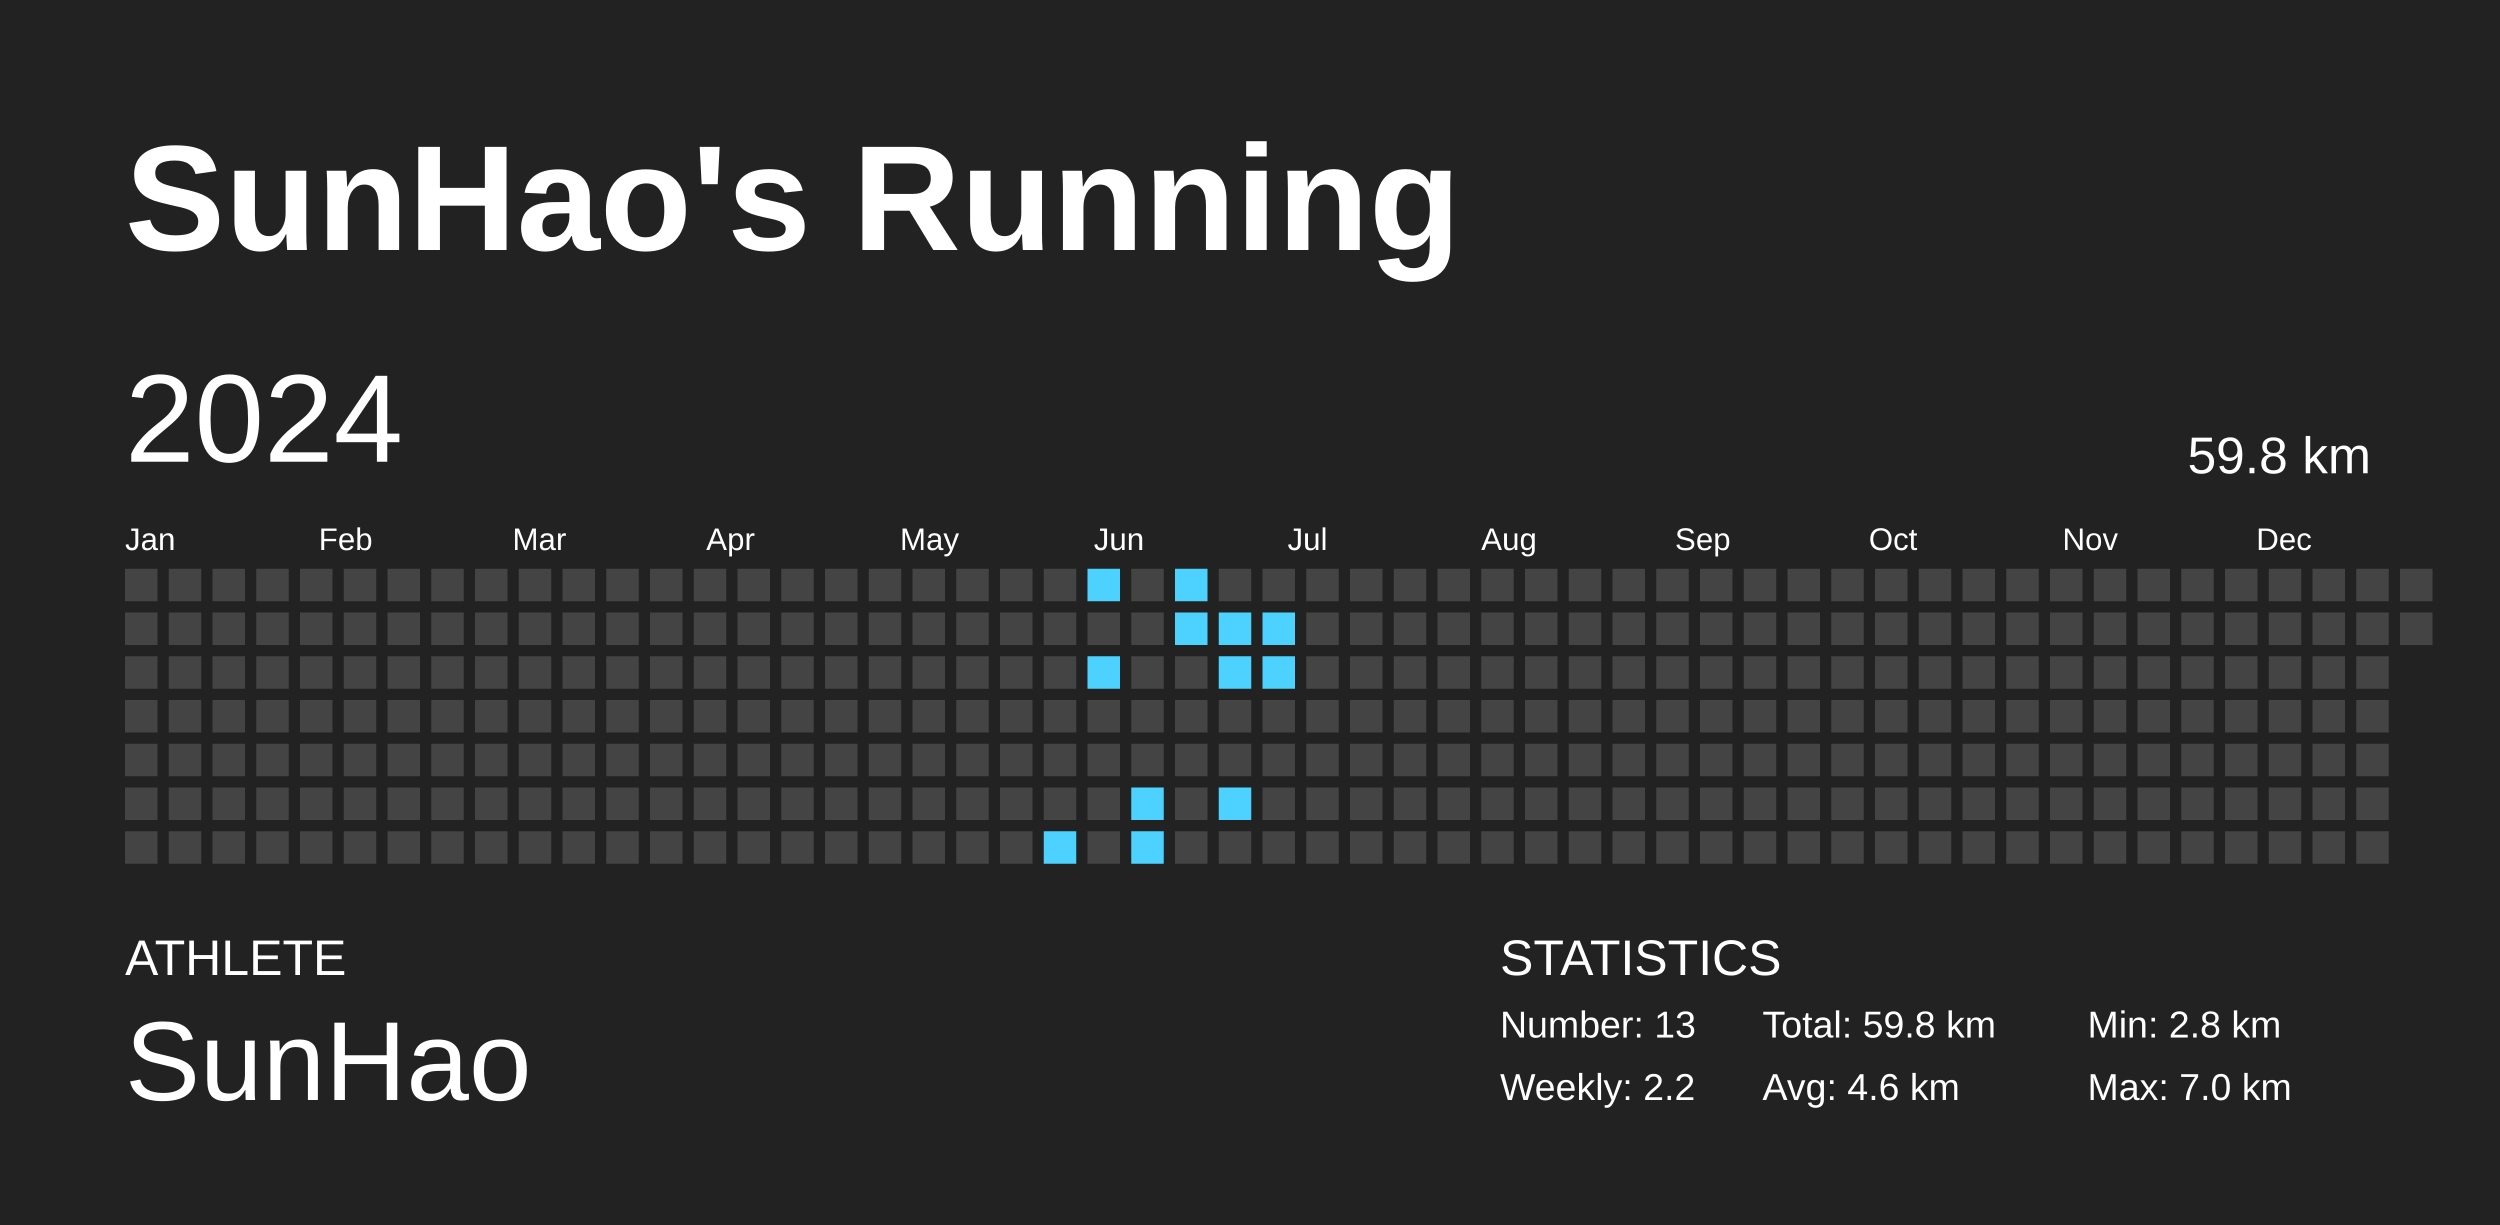
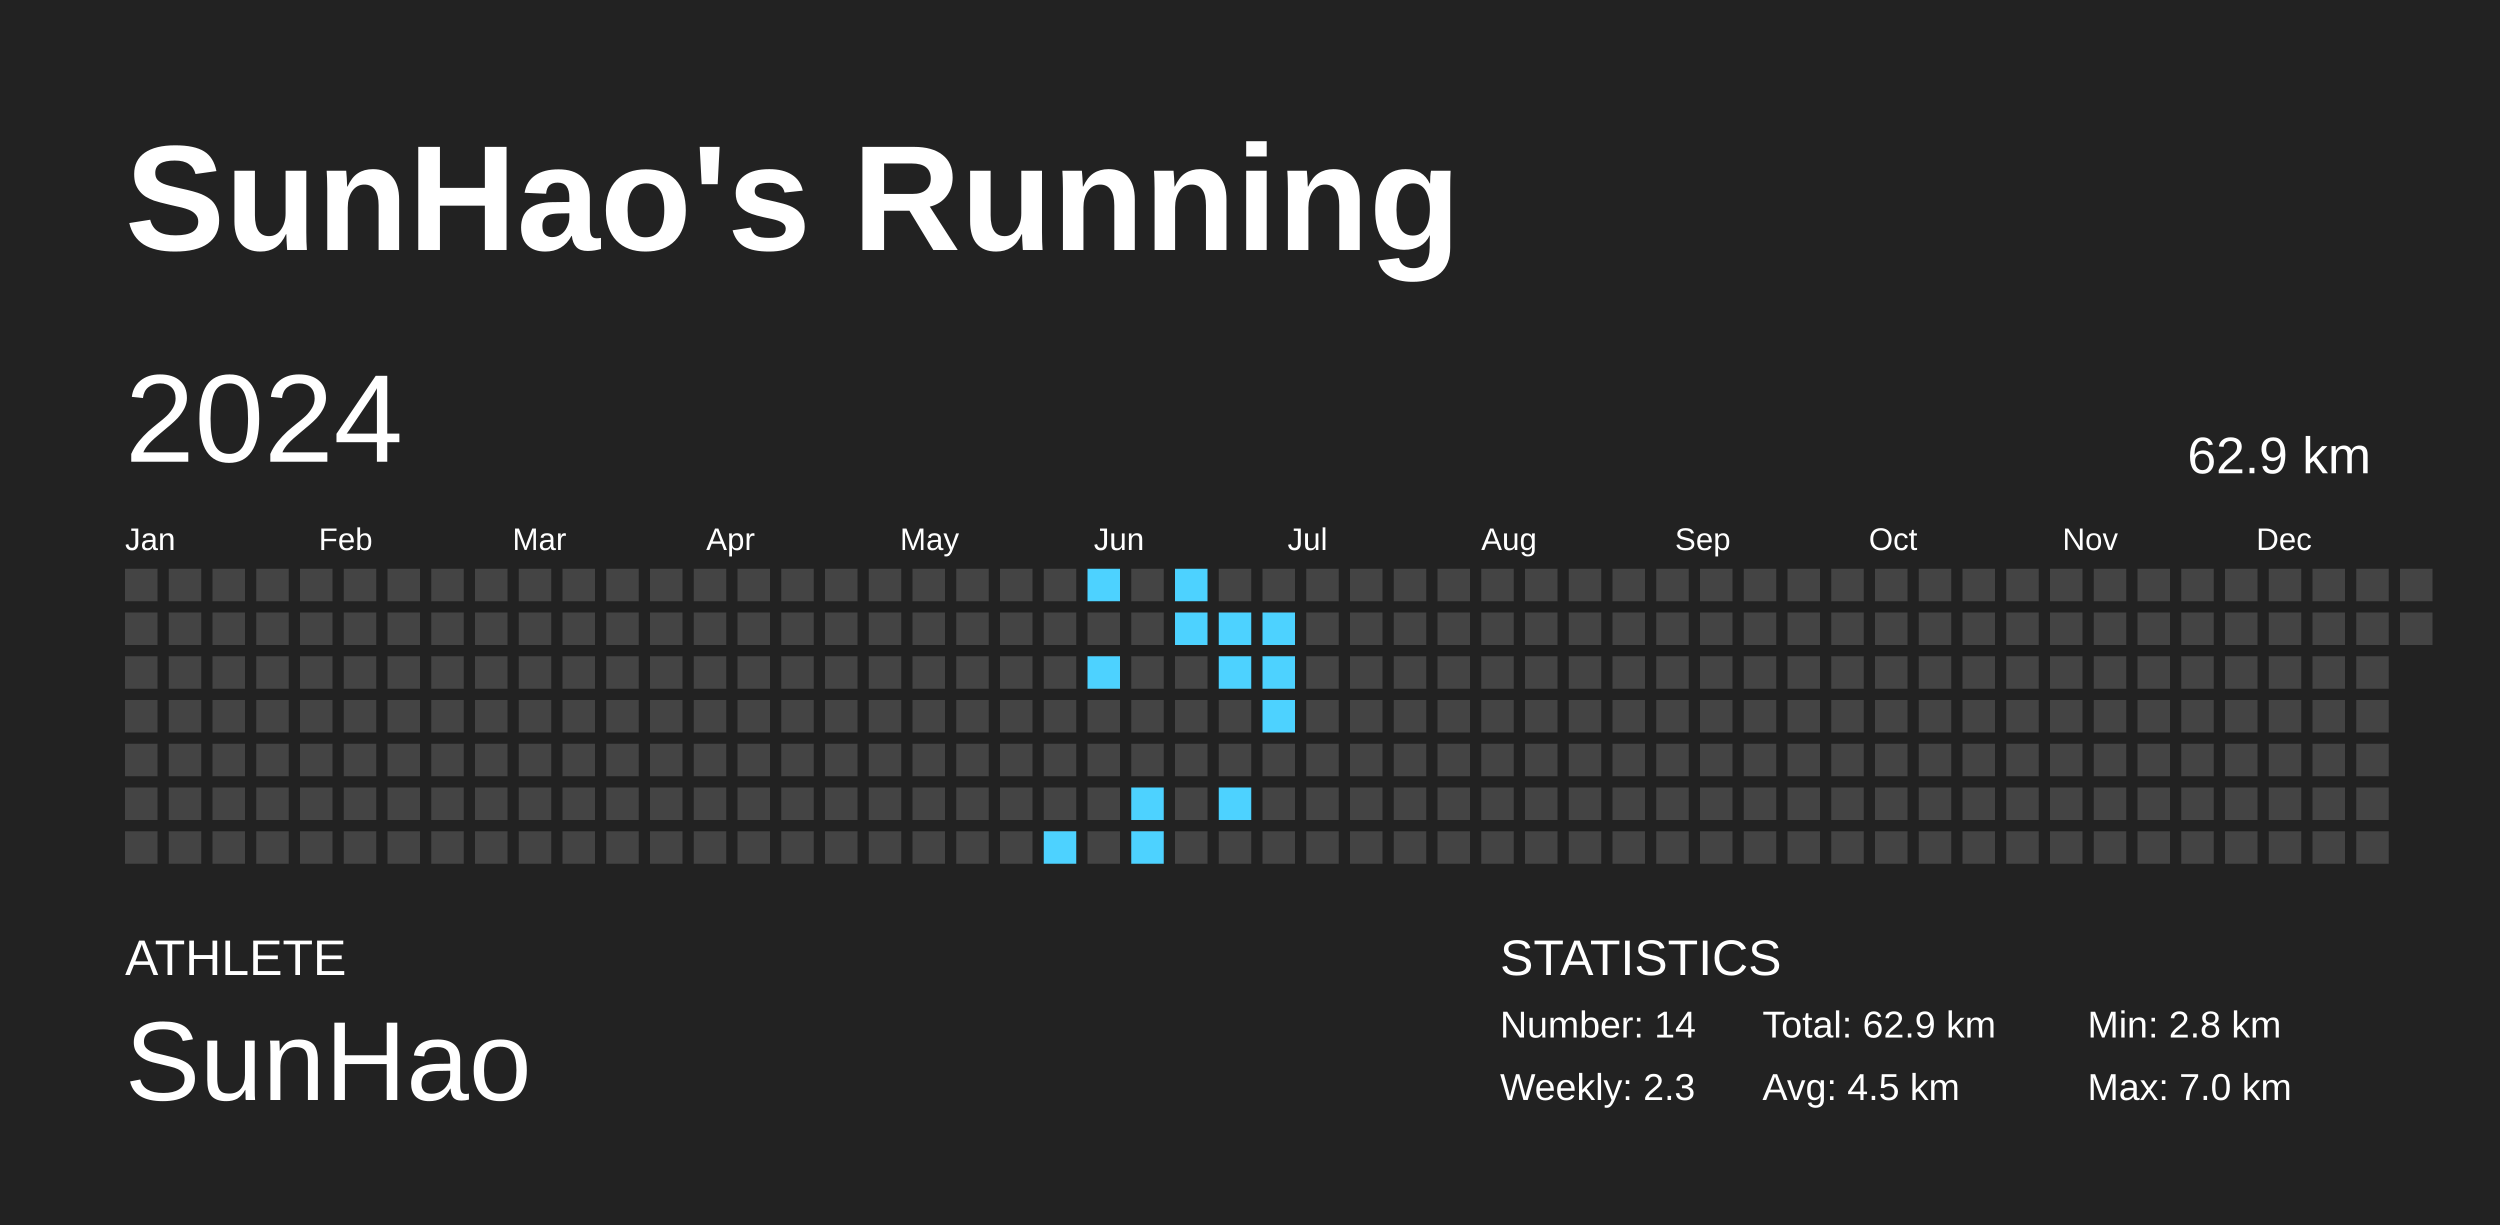
<svg xmlns="http://www.w3.org/2000/svg" baseProfile="full" height="98mm" version="1.1" viewBox="0,0,200,98" width="200mm">
  <defs />
  <rect fill="#222222" height="98" width="200" x="0" y="0" />
  <text fill="#FFFFFF" style="font-size:12px; font-family:Arial; font-weight:bold;" x="10" y="20">SunHao's Running</text>
  <text fill="#FFFFFF" style="font-size:4px; font-family:Arial" x="10" y="78">ATHLETE</text>
  <text fill="#FFFFFF" style="font-size:9px; font-family:Arial" x="10" y="88">SunHao</text>
  <text fill="#FFFFFF" style="font-size:4px; font-family:Arial" x="120" y="78">STATISTICS</text>
-   <text fill="#FFFFFF" style="font-size:3px; font-family:Arial" x="120" y="83">Number: 13</text>
-   <text fill="#FFFFFF" style="font-size:3px; font-family:Arial" x="120" y="88">Weekly: 2.2</text>
-   <text fill="#FFFFFF" style="font-size:3px; font-family:Arial" x="141" y="83">Total: 59.8 km</text>
-   <text fill="#FFFFFF" style="font-size:3px; font-family:Arial" x="141" y="88">Avg: 4.6 km</text>
+   <text fill="#FFFFFF" style="font-size:3px; font-family:Arial" x="120" y="83">Number: 14</text>
+   <text fill="#FFFFFF" style="font-size:3px; font-family:Arial" x="120" y="88">Weekly: 2.3</text>
+   <text fill="#FFFFFF" style="font-size:3px; font-family:Arial" x="141" y="83">Total: 62.9 km</text>
+   <text fill="#FFFFFF" style="font-size:3px; font-family:Arial" x="141" y="88">Avg: 4.5 km</text>
  <text fill="#FFFFFF" style="font-size:3px; font-family:Arial" x="167" y="83">Min: 2.8 km</text>
  <text fill="#FFFFFF" style="font-size:3px; font-family:Arial" x="167" y="88">Max: 7.0 km</text>
  <text dominant-baseline="hanging" fill="#FFFFFF" style="font-size:10.0px; font-family:Arial;" x="10" y="30">2024</text>
-   <text dominant-baseline="hanging" fill="#FFFFFF" style="font-size:4.125px; font-family:Arial;" x="175" y="35">59.8 km</text>
+   <text dominant-baseline="hanging" fill="#FFFFFF" style="font-size:4.125px; font-family:Arial;" x="175" y="35">62.9 km</text>
  <text fill="#FFFFFF" style="font-size:2.5px; font-family:Arial" x="10.0" y="44">Jan</text>
  <text fill="#FFFFFF" style="font-size:2.5px; font-family:Arial" x="25.5" y="44">Feb</text>
  <text fill="#FFFFFF" style="font-size:2.5px; font-family:Arial" x="41.0" y="44">Mar</text>
  <text fill="#FFFFFF" style="font-size:2.5px; font-family:Arial" x="56.5" y="44">Apr</text>
  <text fill="#FFFFFF" style="font-size:2.5px; font-family:Arial" x="72.0" y="44">May</text>
  <text fill="#FFFFFF" style="font-size:2.5px; font-family:Arial" x="87.5" y="44">Jun</text>
  <text fill="#FFFFFF" style="font-size:2.5px; font-family:Arial" x="103.0" y="44">Jul</text>
  <text fill="#FFFFFF" style="font-size:2.5px; font-family:Arial" x="118.5" y="44">Aug</text>
  <text fill="#FFFFFF" style="font-size:2.5px; font-family:Arial" x="134.0" y="44">Sep</text>
  <text fill="#FFFFFF" style="font-size:2.5px; font-family:Arial" x="149.5" y="44">Oct</text>
  <text fill="#FFFFFF" style="font-size:2.5px; font-family:Arial" x="165.0" y="44">Nov</text>
  <text fill="#FFFFFF" style="font-size:2.5px; font-family:Arial" x="180.5" y="44">Dec</text>
  <rect fill="#444444" height="2.6" width="2.6" x="10.0" y="45.5" />
  <rect fill="#444444" height="2.6" width="2.6" x="10.0" y="49.0" />
  <rect fill="#444444" height="2.6" width="2.6" x="10.0" y="52.5" />
  <rect fill="#444444" height="2.6" width="2.6" x="10.0" y="56.0" />
  <rect fill="#444444" height="2.6" width="2.6" x="10.0" y="59.5" />
  <rect fill="#444444" height="2.6" width="2.6" x="10.0" y="63.0" />
  <rect fill="#444444" height="2.6" width="2.6" x="10.0" y="66.5" />
  <rect fill="#444444" height="2.6" width="2.6" x="13.5" y="45.5" />
  <rect fill="#444444" height="2.6" width="2.6" x="13.5" y="49.0" />
  <rect fill="#444444" height="2.6" width="2.6" x="13.5" y="52.5" />
  <rect fill="#444444" height="2.6" width="2.6" x="13.5" y="56.0" />
  <rect fill="#444444" height="2.6" width="2.6" x="13.5" y="59.5" />
  <rect fill="#444444" height="2.6" width="2.6" x="13.5" y="63.0" />
  <rect fill="#444444" height="2.6" width="2.6" x="13.5" y="66.5" />
  <rect fill="#444444" height="2.6" width="2.6" x="17.0" y="45.5" />
  <rect fill="#444444" height="2.6" width="2.6" x="17.0" y="49.0" />
  <rect fill="#444444" height="2.6" width="2.6" x="17.0" y="52.5" />
  <rect fill="#444444" height="2.6" width="2.6" x="17.0" y="56.0" />
  <rect fill="#444444" height="2.6" width="2.6" x="17.0" y="59.5" />
  <rect fill="#444444" height="2.6" width="2.6" x="17.0" y="63.0" />
  <rect fill="#444444" height="2.6" width="2.6" x="17.0" y="66.5" />
  <rect fill="#444444" height="2.6" width="2.6" x="20.5" y="45.5" />
  <rect fill="#444444" height="2.6" width="2.6" x="20.5" y="49.0" />
  <rect fill="#444444" height="2.6" width="2.6" x="20.5" y="52.5" />
  <rect fill="#444444" height="2.6" width="2.6" x="20.5" y="56.0" />
  <rect fill="#444444" height="2.6" width="2.6" x="20.5" y="59.5" />
  <rect fill="#444444" height="2.6" width="2.6" x="20.5" y="63.0" />
  <rect fill="#444444" height="2.6" width="2.6" x="20.5" y="66.5" />
  <rect fill="#444444" height="2.6" width="2.6" x="24.0" y="45.5" />
  <rect fill="#444444" height="2.6" width="2.6" x="24.0" y="49.0" />
  <rect fill="#444444" height="2.6" width="2.6" x="24.0" y="52.5" />
  <rect fill="#444444" height="2.6" width="2.6" x="24.0" y="56.0" />
  <rect fill="#444444" height="2.6" width="2.6" x="24.0" y="59.5" />
  <rect fill="#444444" height="2.6" width="2.6" x="24.0" y="63.0" />
  <rect fill="#444444" height="2.6" width="2.6" x="24.0" y="66.5" />
  <rect fill="#444444" height="2.6" width="2.6" x="27.5" y="45.5" />
  <rect fill="#444444" height="2.6" width="2.6" x="27.5" y="49.0" />
  <rect fill="#444444" height="2.6" width="2.6" x="27.5" y="52.5" />
  <rect fill="#444444" height="2.6" width="2.6" x="27.5" y="56.0" />
  <rect fill="#444444" height="2.6" width="2.6" x="27.5" y="59.5" />
  <rect fill="#444444" height="2.6" width="2.6" x="27.5" y="63.0" />
  <rect fill="#444444" height="2.6" width="2.6" x="27.5" y="66.5" />
  <rect fill="#444444" height="2.6" width="2.6" x="31.0" y="45.5" />
  <rect fill="#444444" height="2.6" width="2.6" x="31.0" y="49.0" />
  <rect fill="#444444" height="2.6" width="2.6" x="31.0" y="52.5" />
  <rect fill="#444444" height="2.6" width="2.6" x="31.0" y="56.0" />
  <rect fill="#444444" height="2.6" width="2.6" x="31.0" y="59.5" />
  <rect fill="#444444" height="2.6" width="2.6" x="31.0" y="63.0" />
  <rect fill="#444444" height="2.6" width="2.6" x="31.0" y="66.5" />
  <rect fill="#444444" height="2.6" width="2.6" x="34.5" y="45.5" />
  <rect fill="#444444" height="2.6" width="2.6" x="34.5" y="49.0" />
  <rect fill="#444444" height="2.6" width="2.6" x="34.5" y="52.5" />
  <rect fill="#444444" height="2.6" width="2.6" x="34.5" y="56.0" />
  <rect fill="#444444" height="2.6" width="2.6" x="34.5" y="59.5" />
  <rect fill="#444444" height="2.6" width="2.6" x="34.5" y="63.0" />
  <rect fill="#444444" height="2.6" width="2.6" x="34.5" y="66.5" />
  <rect fill="#444444" height="2.6" width="2.6" x="38.0" y="45.5" />
  <rect fill="#444444" height="2.6" width="2.6" x="38.0" y="49.0" />
  <rect fill="#444444" height="2.6" width="2.6" x="38.0" y="52.5" />
  <rect fill="#444444" height="2.6" width="2.6" x="38.0" y="56.0" />
  <rect fill="#444444" height="2.6" width="2.6" x="38.0" y="59.5" />
  <rect fill="#444444" height="2.6" width="2.6" x="38.0" y="63.0" />
  <rect fill="#444444" height="2.6" width="2.6" x="38.0" y="66.5" />
  <rect fill="#444444" height="2.6" width="2.6" x="41.5" y="45.5" />
  <rect fill="#444444" height="2.6" width="2.6" x="41.5" y="49.0" />
  <rect fill="#444444" height="2.6" width="2.6" x="41.5" y="52.5" />
  <rect fill="#444444" height="2.6" width="2.6" x="41.5" y="56.0" />
  <rect fill="#444444" height="2.6" width="2.6" x="41.5" y="59.5" />
  <rect fill="#444444" height="2.6" width="2.6" x="41.5" y="63.0" />
  <rect fill="#444444" height="2.6" width="2.6" x="41.5" y="66.5" />
  <rect fill="#444444" height="2.6" width="2.6" x="45.0" y="45.5" />
  <rect fill="#444444" height="2.6" width="2.6" x="45.0" y="49.0" />
  <rect fill="#444444" height="2.6" width="2.6" x="45.0" y="52.5" />
  <rect fill="#444444" height="2.6" width="2.6" x="45.0" y="56.0" />
  <rect fill="#444444" height="2.6" width="2.6" x="45.0" y="59.5" />
  <rect fill="#444444" height="2.6" width="2.6" x="45.0" y="63.0" />
  <rect fill="#444444" height="2.6" width="2.6" x="45.0" y="66.5" />
  <rect fill="#444444" height="2.6" width="2.6" x="48.5" y="45.5" />
  <rect fill="#444444" height="2.6" width="2.6" x="48.5" y="49.0" />
  <rect fill="#444444" height="2.6" width="2.6" x="48.5" y="52.5" />
  <rect fill="#444444" height="2.6" width="2.6" x="48.5" y="56.0" />
  <rect fill="#444444" height="2.6" width="2.6" x="48.5" y="59.5" />
  <rect fill="#444444" height="2.6" width="2.6" x="48.5" y="63.0" />
  <rect fill="#444444" height="2.6" width="2.6" x="48.5" y="66.5" />
  <rect fill="#444444" height="2.6" width="2.6" x="52.0" y="45.5" />
  <rect fill="#444444" height="2.6" width="2.6" x="52.0" y="49.0" />
  <rect fill="#444444" height="2.6" width="2.6" x="52.0" y="52.5" />
  <rect fill="#444444" height="2.6" width="2.6" x="52.0" y="56.0" />
  <rect fill="#444444" height="2.6" width="2.6" x="52.0" y="59.5" />
  <rect fill="#444444" height="2.6" width="2.6" x="52.0" y="63.0" />
  <rect fill="#444444" height="2.6" width="2.6" x="52.0" y="66.5" />
  <rect fill="#444444" height="2.6" width="2.6" x="55.5" y="45.5" />
  <rect fill="#444444" height="2.6" width="2.6" x="55.5" y="49.0" />
  <rect fill="#444444" height="2.6" width="2.6" x="55.5" y="52.5" />
  <rect fill="#444444" height="2.6" width="2.6" x="55.5" y="56.0" />
  <rect fill="#444444" height="2.6" width="2.6" x="55.5" y="59.5" />
  <rect fill="#444444" height="2.6" width="2.6" x="55.5" y="63.0" />
  <rect fill="#444444" height="2.6" width="2.6" x="55.5" y="66.5" />
  <rect fill="#444444" height="2.6" width="2.6" x="59.0" y="45.5" />
  <rect fill="#444444" height="2.6" width="2.6" x="59.0" y="49.0" />
  <rect fill="#444444" height="2.6" width="2.6" x="59.0" y="52.5" />
  <rect fill="#444444" height="2.6" width="2.6" x="59.0" y="56.0" />
  <rect fill="#444444" height="2.6" width="2.6" x="59.0" y="59.5" />
  <rect fill="#444444" height="2.6" width="2.6" x="59.0" y="63.0" />
  <rect fill="#444444" height="2.6" width="2.6" x="59.0" y="66.5" />
  <rect fill="#444444" height="2.6" width="2.6" x="62.5" y="45.5" />
  <rect fill="#444444" height="2.6" width="2.6" x="62.5" y="49.0" />
  <rect fill="#444444" height="2.6" width="2.6" x="62.5" y="52.5" />
  <rect fill="#444444" height="2.6" width="2.6" x="62.5" y="56.0" />
  <rect fill="#444444" height="2.6" width="2.6" x="62.5" y="59.5" />
  <rect fill="#444444" height="2.6" width="2.6" x="62.5" y="63.0" />
  <rect fill="#444444" height="2.6" width="2.6" x="62.5" y="66.5" />
  <rect fill="#444444" height="2.6" width="2.6" x="66.0" y="45.5" />
  <rect fill="#444444" height="2.6" width="2.6" x="66.0" y="49.0" />
  <rect fill="#444444" height="2.6" width="2.6" x="66.0" y="52.5" />
  <rect fill="#444444" height="2.6" width="2.6" x="66.0" y="56.0" />
  <rect fill="#444444" height="2.6" width="2.6" x="66.0" y="59.5" />
  <rect fill="#444444" height="2.6" width="2.6" x="66.0" y="63.0" />
  <rect fill="#444444" height="2.6" width="2.6" x="66.0" y="66.5" />
  <rect fill="#444444" height="2.6" width="2.6" x="69.5" y="45.5" />
  <rect fill="#444444" height="2.6" width="2.6" x="69.5" y="49.0" />
  <rect fill="#444444" height="2.6" width="2.6" x="69.5" y="52.5" />
  <rect fill="#444444" height="2.6" width="2.6" x="69.5" y="56.0" />
  <rect fill="#444444" height="2.6" width="2.6" x="69.5" y="59.5" />
  <rect fill="#444444" height="2.6" width="2.6" x="69.5" y="63.0" />
  <rect fill="#444444" height="2.6" width="2.6" x="69.5" y="66.5" />
  <rect fill="#444444" height="2.6" width="2.6" x="73.0" y="45.5" />
  <rect fill="#444444" height="2.6" width="2.6" x="73.0" y="49.0" />
  <rect fill="#444444" height="2.6" width="2.6" x="73.0" y="52.5" />
  <rect fill="#444444" height="2.6" width="2.6" x="73.0" y="56.0" />
  <rect fill="#444444" height="2.6" width="2.6" x="73.0" y="59.5" />
  <rect fill="#444444" height="2.6" width="2.6" x="73.0" y="63.0" />
  <rect fill="#444444" height="2.6" width="2.6" x="73.0" y="66.5" />
  <rect fill="#444444" height="2.6" width="2.6" x="76.5" y="45.5" />
  <rect fill="#444444" height="2.6" width="2.6" x="76.5" y="49.0" />
  <rect fill="#444444" height="2.6" width="2.6" x="76.5" y="52.5" />
  <rect fill="#444444" height="2.6" width="2.6" x="76.5" y="56.0" />
  <rect fill="#444444" height="2.6" width="2.6" x="76.5" y="59.5" />
  <rect fill="#444444" height="2.6" width="2.6" x="76.5" y="63.0" />
  <rect fill="#444444" height="2.6" width="2.6" x="76.5" y="66.5" />
  <rect fill="#444444" height="2.6" width="2.6" x="80.0" y="45.5" />
  <rect fill="#444444" height="2.6" width="2.6" x="80.0" y="49.0" />
  <rect fill="#444444" height="2.6" width="2.6" x="80.0" y="52.5" />
  <rect fill="#444444" height="2.6" width="2.6" x="80.0" y="56.0" />
  <rect fill="#444444" height="2.6" width="2.6" x="80.0" y="59.5" />
  <rect fill="#444444" height="2.6" width="2.6" x="80.0" y="63.0" />
  <rect fill="#444444" height="2.6" width="2.6" x="80.0" y="66.5" />
  <rect fill="#444444" height="2.6" width="2.6" x="83.5" y="45.5" />
  <rect fill="#444444" height="2.6" width="2.6" x="83.5" y="49.0" />
  <rect fill="#444444" height="2.6" width="2.6" x="83.5" y="52.5" />
  <rect fill="#444444" height="2.6" width="2.6" x="83.5" y="56.0" />
  <rect fill="#444444" height="2.6" width="2.6" x="83.5" y="59.5" />
  <rect fill="#444444" height="2.6" width="2.6" x="83.5" y="63.0" />
  <rect fill="#4dd2ff" height="2.6" width="2.6" x="83.5" y="66.5" />
  <rect fill="#4dd2ff" height="2.6" width="2.6" x="87.0" y="45.5" />
  <rect fill="#444444" height="2.6" width="2.6" x="87.0" y="49.0" />
  <rect fill="#4dd2ff" height="2.6" width="2.6" x="87.0" y="52.5" />
  <rect fill="#444444" height="2.6" width="2.6" x="87.0" y="56.0" />
  <rect fill="#444444" height="2.6" width="2.6" x="87.0" y="59.5" />
  <rect fill="#444444" height="2.6" width="2.6" x="87.0" y="63.0" />
  <rect fill="#444444" height="2.6" width="2.6" x="87.0" y="66.5" />
  <rect fill="#444444" height="2.6" width="2.6" x="90.5" y="45.5" />
  <rect fill="#444444" height="2.6" width="2.6" x="90.5" y="49.0" />
  <rect fill="#444444" height="2.6" width="2.6" x="90.5" y="52.5" />
  <rect fill="#444444" height="2.6" width="2.6" x="90.5" y="56.0" />
  <rect fill="#444444" height="2.6" width="2.6" x="90.5" y="59.5" />
  <rect fill="#4dd2ff" height="2.6" width="2.6" x="90.5" y="63.0" />
  <rect fill="#4dd2ff" height="2.6" width="2.6" x="90.5" y="66.5" />
  <rect fill="#4dd2ff" height="2.6" width="2.6" x="94.0" y="45.5" />
  <rect fill="#4dd2ff" height="2.6" width="2.6" x="94.0" y="49.0" />
  <rect fill="#444444" height="2.6" width="2.6" x="94.0" y="52.5" />
  <rect fill="#444444" height="2.6" width="2.6" x="94.0" y="56.0" />
  <rect fill="#444444" height="2.6" width="2.6" x="94.0" y="59.5" />
  <rect fill="#444444" height="2.6" width="2.6" x="94.0" y="63.0" />
  <rect fill="#444444" height="2.6" width="2.6" x="94.0" y="66.5" />
  <rect fill="#444444" height="2.6" width="2.6" x="97.5" y="45.5" />
  <rect fill="#4dd2ff" height="2.6" width="2.6" x="97.5" y="49.0" />
  <rect fill="#4dd2ff" height="2.6" width="2.6" x="97.5" y="52.5" />
  <rect fill="#444444" height="2.6" width="2.6" x="97.5" y="56.0" />
  <rect fill="#444444" height="2.6" width="2.6" x="97.5" y="59.5" />
  <rect fill="#4dd2ff" height="2.6" width="2.6" x="97.5" y="63.0" />
  <rect fill="#444444" height="2.6" width="2.6" x="97.5" y="66.5" />
  <rect fill="#444444" height="2.6" width="2.6" x="101.0" y="45.5" />
  <rect fill="#4dd2ff" height="2.6" width="2.6" x="101.0" y="49.0" />
  <rect fill="#4dd2ff" height="2.6" width="2.6" x="101.0" y="52.5" />
-   <rect fill="#444444" height="2.6" width="2.6" x="101.0" y="56.0" />
+   <rect fill="#4dd2ff" height="2.6" width="2.6" x="101.0" y="56.0" />
  <rect fill="#444444" height="2.6" width="2.6" x="101.0" y="59.5" />
  <rect fill="#444444" height="2.6" width="2.6" x="101.0" y="63.0" />
  <rect fill="#444444" height="2.6" width="2.6" x="101.0" y="66.5" />
  <rect fill="#444444" height="2.6" width="2.6" x="104.5" y="45.5" />
  <rect fill="#444444" height="2.6" width="2.6" x="104.5" y="49.0" />
  <rect fill="#444444" height="2.6" width="2.6" x="104.5" y="52.5" />
  <rect fill="#444444" height="2.6" width="2.6" x="104.5" y="56.0" />
  <rect fill="#444444" height="2.6" width="2.6" x="104.5" y="59.5" />
  <rect fill="#444444" height="2.6" width="2.6" x="104.5" y="63.0" />
  <rect fill="#444444" height="2.6" width="2.6" x="104.5" y="66.5" />
  <rect fill="#444444" height="2.6" width="2.6" x="108.0" y="45.5" />
  <rect fill="#444444" height="2.6" width="2.6" x="108.0" y="49.0" />
  <rect fill="#444444" height="2.6" width="2.6" x="108.0" y="52.5" />
  <rect fill="#444444" height="2.6" width="2.6" x="108.0" y="56.0" />
  <rect fill="#444444" height="2.6" width="2.6" x="108.0" y="59.5" />
  <rect fill="#444444" height="2.6" width="2.6" x="108.0" y="63.0" />
  <rect fill="#444444" height="2.6" width="2.6" x="108.0" y="66.5" />
  <rect fill="#444444" height="2.6" width="2.6" x="111.5" y="45.5" />
  <rect fill="#444444" height="2.6" width="2.6" x="111.5" y="49.0" />
  <rect fill="#444444" height="2.6" width="2.6" x="111.5" y="52.5" />
  <rect fill="#444444" height="2.6" width="2.6" x="111.5" y="56.0" />
  <rect fill="#444444" height="2.6" width="2.6" x="111.5" y="59.5" />
  <rect fill="#444444" height="2.6" width="2.6" x="111.5" y="63.0" />
  <rect fill="#444444" height="2.6" width="2.6" x="111.5" y="66.5" />
  <rect fill="#444444" height="2.6" width="2.6" x="115.0" y="45.5" />
  <rect fill="#444444" height="2.6" width="2.6" x="115.0" y="49.0" />
  <rect fill="#444444" height="2.6" width="2.6" x="115.0" y="52.5" />
  <rect fill="#444444" height="2.6" width="2.6" x="115.0" y="56.0" />
  <rect fill="#444444" height="2.6" width="2.6" x="115.0" y="59.5" />
  <rect fill="#444444" height="2.6" width="2.6" x="115.0" y="63.0" />
  <rect fill="#444444" height="2.6" width="2.6" x="115.0" y="66.5" />
  <rect fill="#444444" height="2.6" width="2.6" x="118.5" y="45.5" />
  <rect fill="#444444" height="2.6" width="2.6" x="118.5" y="49.0" />
  <rect fill="#444444" height="2.6" width="2.6" x="118.5" y="52.5" />
  <rect fill="#444444" height="2.6" width="2.6" x="118.5" y="56.0" />
  <rect fill="#444444" height="2.6" width="2.6" x="118.5" y="59.5" />
  <rect fill="#444444" height="2.6" width="2.6" x="118.5" y="63.0" />
  <rect fill="#444444" height="2.6" width="2.6" x="118.5" y="66.5" />
  <rect fill="#444444" height="2.6" width="2.6" x="122.0" y="45.5" />
  <rect fill="#444444" height="2.6" width="2.6" x="122.0" y="49.0" />
  <rect fill="#444444" height="2.6" width="2.6" x="122.0" y="52.5" />
  <rect fill="#444444" height="2.6" width="2.6" x="122.0" y="56.0" />
  <rect fill="#444444" height="2.6" width="2.6" x="122.0" y="59.5" />
  <rect fill="#444444" height="2.6" width="2.6" x="122.0" y="63.0" />
  <rect fill="#444444" height="2.6" width="2.6" x="122.0" y="66.5" />
  <rect fill="#444444" height="2.6" width="2.6" x="125.5" y="45.5" />
  <rect fill="#444444" height="2.6" width="2.6" x="125.5" y="49.0" />
  <rect fill="#444444" height="2.6" width="2.6" x="125.5" y="52.5" />
  <rect fill="#444444" height="2.6" width="2.6" x="125.5" y="56.0" />
  <rect fill="#444444" height="2.6" width="2.6" x="125.5" y="59.5" />
  <rect fill="#444444" height="2.6" width="2.6" x="125.5" y="63.0" />
  <rect fill="#444444" height="2.6" width="2.6" x="125.5" y="66.5" />
  <rect fill="#444444" height="2.6" width="2.6" x="129.0" y="45.5" />
  <rect fill="#444444" height="2.6" width="2.6" x="129.0" y="49.0" />
  <rect fill="#444444" height="2.6" width="2.6" x="129.0" y="52.5" />
  <rect fill="#444444" height="2.6" width="2.6" x="129.0" y="56.0" />
  <rect fill="#444444" height="2.6" width="2.6" x="129.0" y="59.5" />
  <rect fill="#444444" height="2.6" width="2.6" x="129.0" y="63.0" />
  <rect fill="#444444" height="2.6" width="2.6" x="129.0" y="66.5" />
  <rect fill="#444444" height="2.6" width="2.6" x="132.5" y="45.5" />
  <rect fill="#444444" height="2.6" width="2.6" x="132.5" y="49.0" />
  <rect fill="#444444" height="2.6" width="2.6" x="132.5" y="52.5" />
  <rect fill="#444444" height="2.6" width="2.6" x="132.5" y="56.0" />
  <rect fill="#444444" height="2.6" width="2.6" x="132.5" y="59.5" />
  <rect fill="#444444" height="2.6" width="2.6" x="132.5" y="63.0" />
  <rect fill="#444444" height="2.6" width="2.6" x="132.5" y="66.5" />
  <rect fill="#444444" height="2.6" width="2.6" x="136.0" y="45.5" />
  <rect fill="#444444" height="2.6" width="2.6" x="136.0" y="49.0" />
  <rect fill="#444444" height="2.6" width="2.6" x="136.0" y="52.5" />
  <rect fill="#444444" height="2.6" width="2.6" x="136.0" y="56.0" />
  <rect fill="#444444" height="2.6" width="2.6" x="136.0" y="59.5" />
  <rect fill="#444444" height="2.6" width="2.6" x="136.0" y="63.0" />
  <rect fill="#444444" height="2.6" width="2.6" x="136.0" y="66.5" />
  <rect fill="#444444" height="2.6" width="2.6" x="139.5" y="45.5" />
  <rect fill="#444444" height="2.6" width="2.6" x="139.5" y="49.0" />
  <rect fill="#444444" height="2.6" width="2.6" x="139.5" y="52.5" />
  <rect fill="#444444" height="2.6" width="2.6" x="139.5" y="56.0" />
  <rect fill="#444444" height="2.6" width="2.6" x="139.5" y="59.5" />
  <rect fill="#444444" height="2.6" width="2.6" x="139.5" y="63.0" />
  <rect fill="#444444" height="2.6" width="2.6" x="139.5" y="66.5" />
  <rect fill="#444444" height="2.6" width="2.6" x="143.0" y="45.5" />
  <rect fill="#444444" height="2.6" width="2.6" x="143.0" y="49.0" />
  <rect fill="#444444" height="2.6" width="2.6" x="143.0" y="52.5" />
  <rect fill="#444444" height="2.6" width="2.6" x="143.0" y="56.0" />
  <rect fill="#444444" height="2.6" width="2.6" x="143.0" y="59.5" />
  <rect fill="#444444" height="2.6" width="2.6" x="143.0" y="63.0" />
  <rect fill="#444444" height="2.6" width="2.6" x="143.0" y="66.5" />
  <rect fill="#444444" height="2.6" width="2.6" x="146.5" y="45.5" />
  <rect fill="#444444" height="2.6" width="2.6" x="146.5" y="49.0" />
  <rect fill="#444444" height="2.6" width="2.6" x="146.5" y="52.5" />
  <rect fill="#444444" height="2.6" width="2.6" x="146.5" y="56.0" />
  <rect fill="#444444" height="2.6" width="2.6" x="146.5" y="59.5" />
  <rect fill="#444444" height="2.6" width="2.6" x="146.5" y="63.0" />
  <rect fill="#444444" height="2.6" width="2.6" x="146.5" y="66.5" />
  <rect fill="#444444" height="2.6" width="2.6" x="150.0" y="45.5" />
  <rect fill="#444444" height="2.6" width="2.6" x="150.0" y="49.0" />
  <rect fill="#444444" height="2.6" width="2.6" x="150.0" y="52.5" />
  <rect fill="#444444" height="2.6" width="2.6" x="150.0" y="56.0" />
  <rect fill="#444444" height="2.6" width="2.6" x="150.0" y="59.5" />
  <rect fill="#444444" height="2.6" width="2.6" x="150.0" y="63.0" />
  <rect fill="#444444" height="2.6" width="2.6" x="150.0" y="66.5" />
  <rect fill="#444444" height="2.6" width="2.6" x="153.5" y="45.5" />
  <rect fill="#444444" height="2.6" width="2.6" x="153.5" y="49.0" />
  <rect fill="#444444" height="2.6" width="2.6" x="153.5" y="52.5" />
  <rect fill="#444444" height="2.6" width="2.6" x="153.5" y="56.0" />
  <rect fill="#444444" height="2.6" width="2.6" x="153.5" y="59.5" />
  <rect fill="#444444" height="2.6" width="2.6" x="153.5" y="63.0" />
  <rect fill="#444444" height="2.6" width="2.6" x="153.5" y="66.5" />
  <rect fill="#444444" height="2.6" width="2.6" x="157.0" y="45.5" />
  <rect fill="#444444" height="2.6" width="2.6" x="157.0" y="49.0" />
  <rect fill="#444444" height="2.6" width="2.6" x="157.0" y="52.5" />
  <rect fill="#444444" height="2.6" width="2.6" x="157.0" y="56.0" />
  <rect fill="#444444" height="2.6" width="2.6" x="157.0" y="59.5" />
  <rect fill="#444444" height="2.6" width="2.6" x="157.0" y="63.0" />
  <rect fill="#444444" height="2.6" width="2.6" x="157.0" y="66.5" />
  <rect fill="#444444" height="2.6" width="2.6" x="160.5" y="45.5" />
  <rect fill="#444444" height="2.6" width="2.6" x="160.5" y="49.0" />
  <rect fill="#444444" height="2.6" width="2.6" x="160.5" y="52.5" />
  <rect fill="#444444" height="2.6" width="2.6" x="160.5" y="56.0" />
  <rect fill="#444444" height="2.6" width="2.6" x="160.5" y="59.5" />
  <rect fill="#444444" height="2.6" width="2.6" x="160.5" y="63.0" />
  <rect fill="#444444" height="2.6" width="2.6" x="160.5" y="66.5" />
  <rect fill="#444444" height="2.6" width="2.6" x="164.0" y="45.5" />
  <rect fill="#444444" height="2.6" width="2.6" x="164.0" y="49.0" />
  <rect fill="#444444" height="2.6" width="2.6" x="164.0" y="52.5" />
  <rect fill="#444444" height="2.6" width="2.6" x="164.0" y="56.0" />
  <rect fill="#444444" height="2.6" width="2.6" x="164.0" y="59.5" />
  <rect fill="#444444" height="2.6" width="2.6" x="164.0" y="63.0" />
  <rect fill="#444444" height="2.6" width="2.6" x="164.0" y="66.5" />
  <rect fill="#444444" height="2.6" width="2.6" x="167.5" y="45.5" />
  <rect fill="#444444" height="2.6" width="2.6" x="167.5" y="49.0" />
  <rect fill="#444444" height="2.6" width="2.6" x="167.5" y="52.5" />
  <rect fill="#444444" height="2.6" width="2.6" x="167.5" y="56.0" />
  <rect fill="#444444" height="2.6" width="2.6" x="167.5" y="59.5" />
  <rect fill="#444444" height="2.6" width="2.6" x="167.5" y="63.0" />
  <rect fill="#444444" height="2.6" width="2.6" x="167.5" y="66.5" />
  <rect fill="#444444" height="2.6" width="2.6" x="171.0" y="45.5" />
  <rect fill="#444444" height="2.6" width="2.6" x="171.0" y="49.0" />
  <rect fill="#444444" height="2.6" width="2.6" x="171.0" y="52.5" />
  <rect fill="#444444" height="2.6" width="2.6" x="171.0" y="56.0" />
  <rect fill="#444444" height="2.6" width="2.6" x="171.0" y="59.5" />
  <rect fill="#444444" height="2.6" width="2.6" x="171.0" y="63.0" />
  <rect fill="#444444" height="2.6" width="2.6" x="171.0" y="66.5" />
  <rect fill="#444444" height="2.6" width="2.6" x="174.5" y="45.5" />
  <rect fill="#444444" height="2.6" width="2.6" x="174.5" y="49.0" />
  <rect fill="#444444" height="2.6" width="2.6" x="174.5" y="52.5" />
  <rect fill="#444444" height="2.6" width="2.6" x="174.5" y="56.0" />
  <rect fill="#444444" height="2.6" width="2.6" x="174.5" y="59.5" />
  <rect fill="#444444" height="2.6" width="2.6" x="174.5" y="63.0" />
  <rect fill="#444444" height="2.6" width="2.6" x="174.5" y="66.5" />
  <rect fill="#444444" height="2.6" width="2.6" x="178.0" y="45.5" />
  <rect fill="#444444" height="2.6" width="2.6" x="178.0" y="49.0" />
  <rect fill="#444444" height="2.6" width="2.6" x="178.0" y="52.5" />
  <rect fill="#444444" height="2.6" width="2.6" x="178.0" y="56.0" />
  <rect fill="#444444" height="2.6" width="2.6" x="178.0" y="59.5" />
  <rect fill="#444444" height="2.6" width="2.6" x="178.0" y="63.0" />
  <rect fill="#444444" height="2.6" width="2.6" x="178.0" y="66.5" />
  <rect fill="#444444" height="2.6" width="2.6" x="181.5" y="45.5" />
  <rect fill="#444444" height="2.6" width="2.6" x="181.5" y="49.0" />
  <rect fill="#444444" height="2.6" width="2.6" x="181.5" y="52.5" />
  <rect fill="#444444" height="2.6" width="2.6" x="181.5" y="56.0" />
  <rect fill="#444444" height="2.6" width="2.6" x="181.5" y="59.5" />
  <rect fill="#444444" height="2.6" width="2.6" x="181.5" y="63.0" />
  <rect fill="#444444" height="2.6" width="2.6" x="181.5" y="66.5" />
  <rect fill="#444444" height="2.6" width="2.6" x="185.0" y="45.5" />
  <rect fill="#444444" height="2.6" width="2.6" x="185.0" y="49.0" />
  <rect fill="#444444" height="2.6" width="2.6" x="185.0" y="52.5" />
  <rect fill="#444444" height="2.6" width="2.6" x="185.0" y="56.0" />
  <rect fill="#444444" height="2.6" width="2.6" x="185.0" y="59.5" />
  <rect fill="#444444" height="2.6" width="2.6" x="185.0" y="63.0" />
  <rect fill="#444444" height="2.6" width="2.6" x="185.0" y="66.5" />
  <rect fill="#444444" height="2.6" width="2.6" x="188.5" y="45.5" />
  <rect fill="#444444" height="2.6" width="2.6" x="188.5" y="49.0" />
  <rect fill="#444444" height="2.6" width="2.6" x="188.5" y="52.5" />
  <rect fill="#444444" height="2.6" width="2.6" x="188.5" y="56.0" />
  <rect fill="#444444" height="2.6" width="2.6" x="188.5" y="59.5" />
  <rect fill="#444444" height="2.6" width="2.6" x="188.5" y="63.0" />
  <rect fill="#444444" height="2.6" width="2.6" x="188.5" y="66.5" />
  <rect fill="#444444" height="2.6" width="2.6" x="192.0" y="45.5" />
  <rect fill="#444444" height="2.6" width="2.6" x="192.0" y="49.0" />
</svg>
